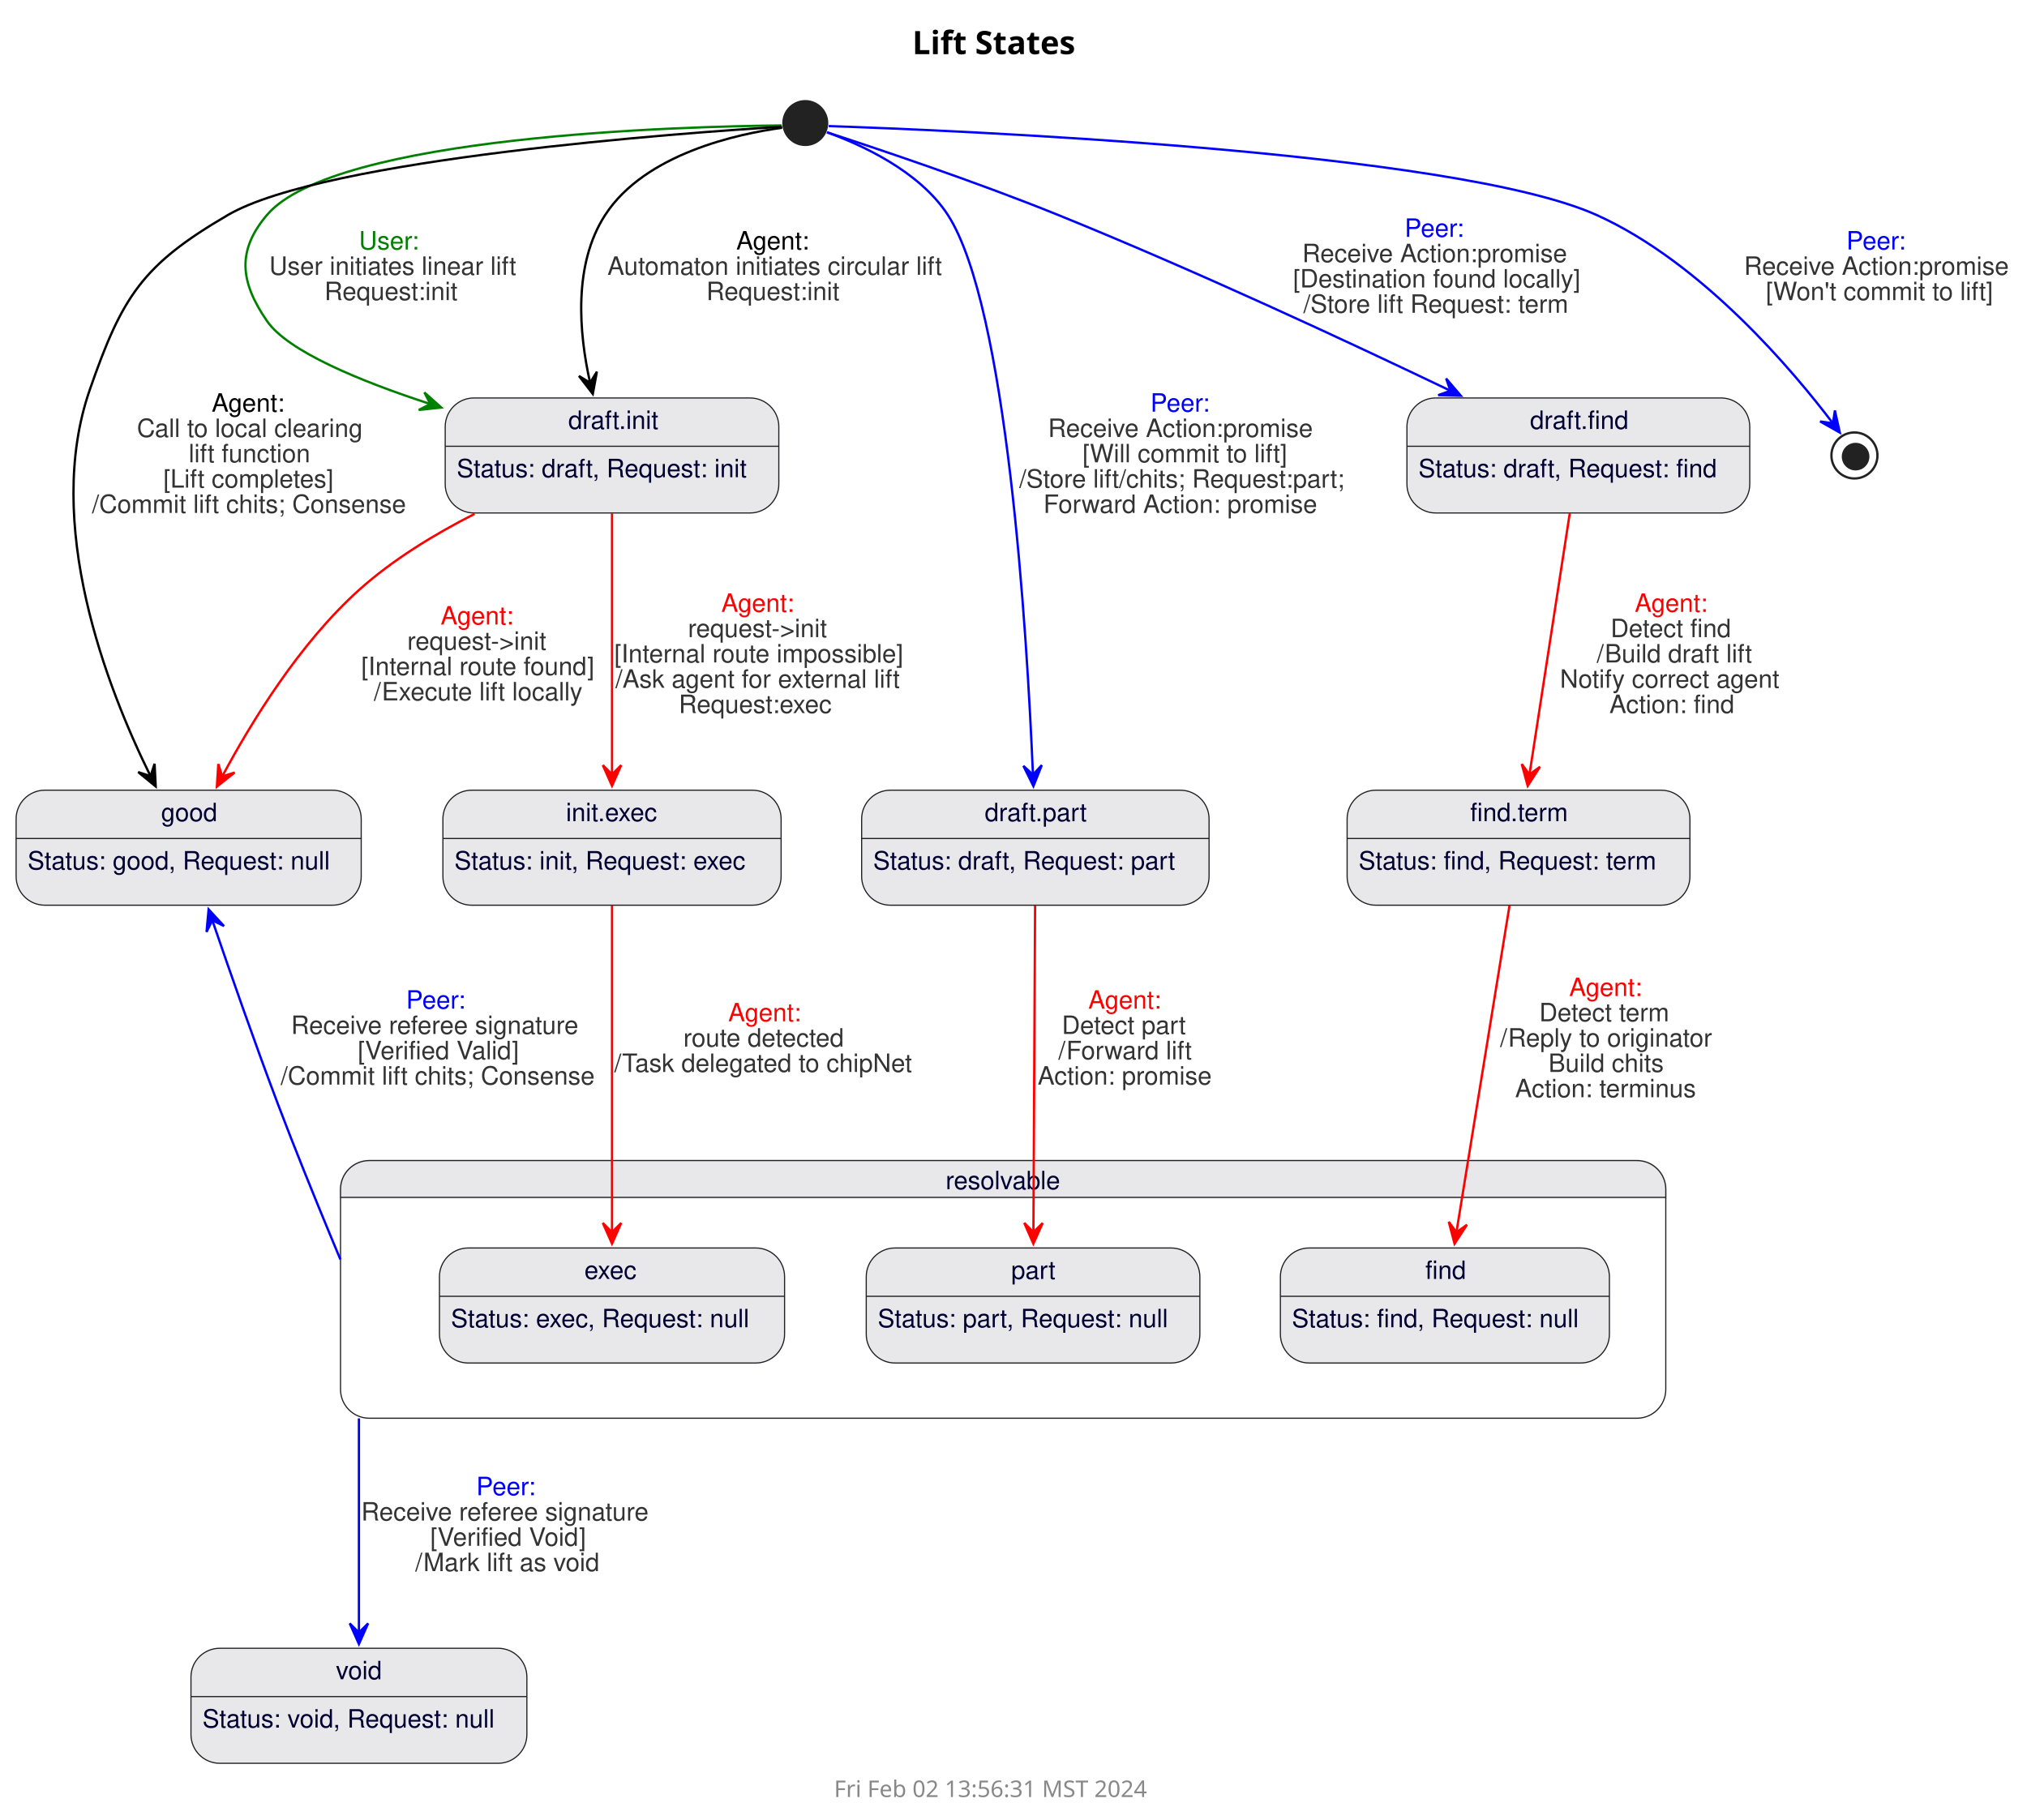
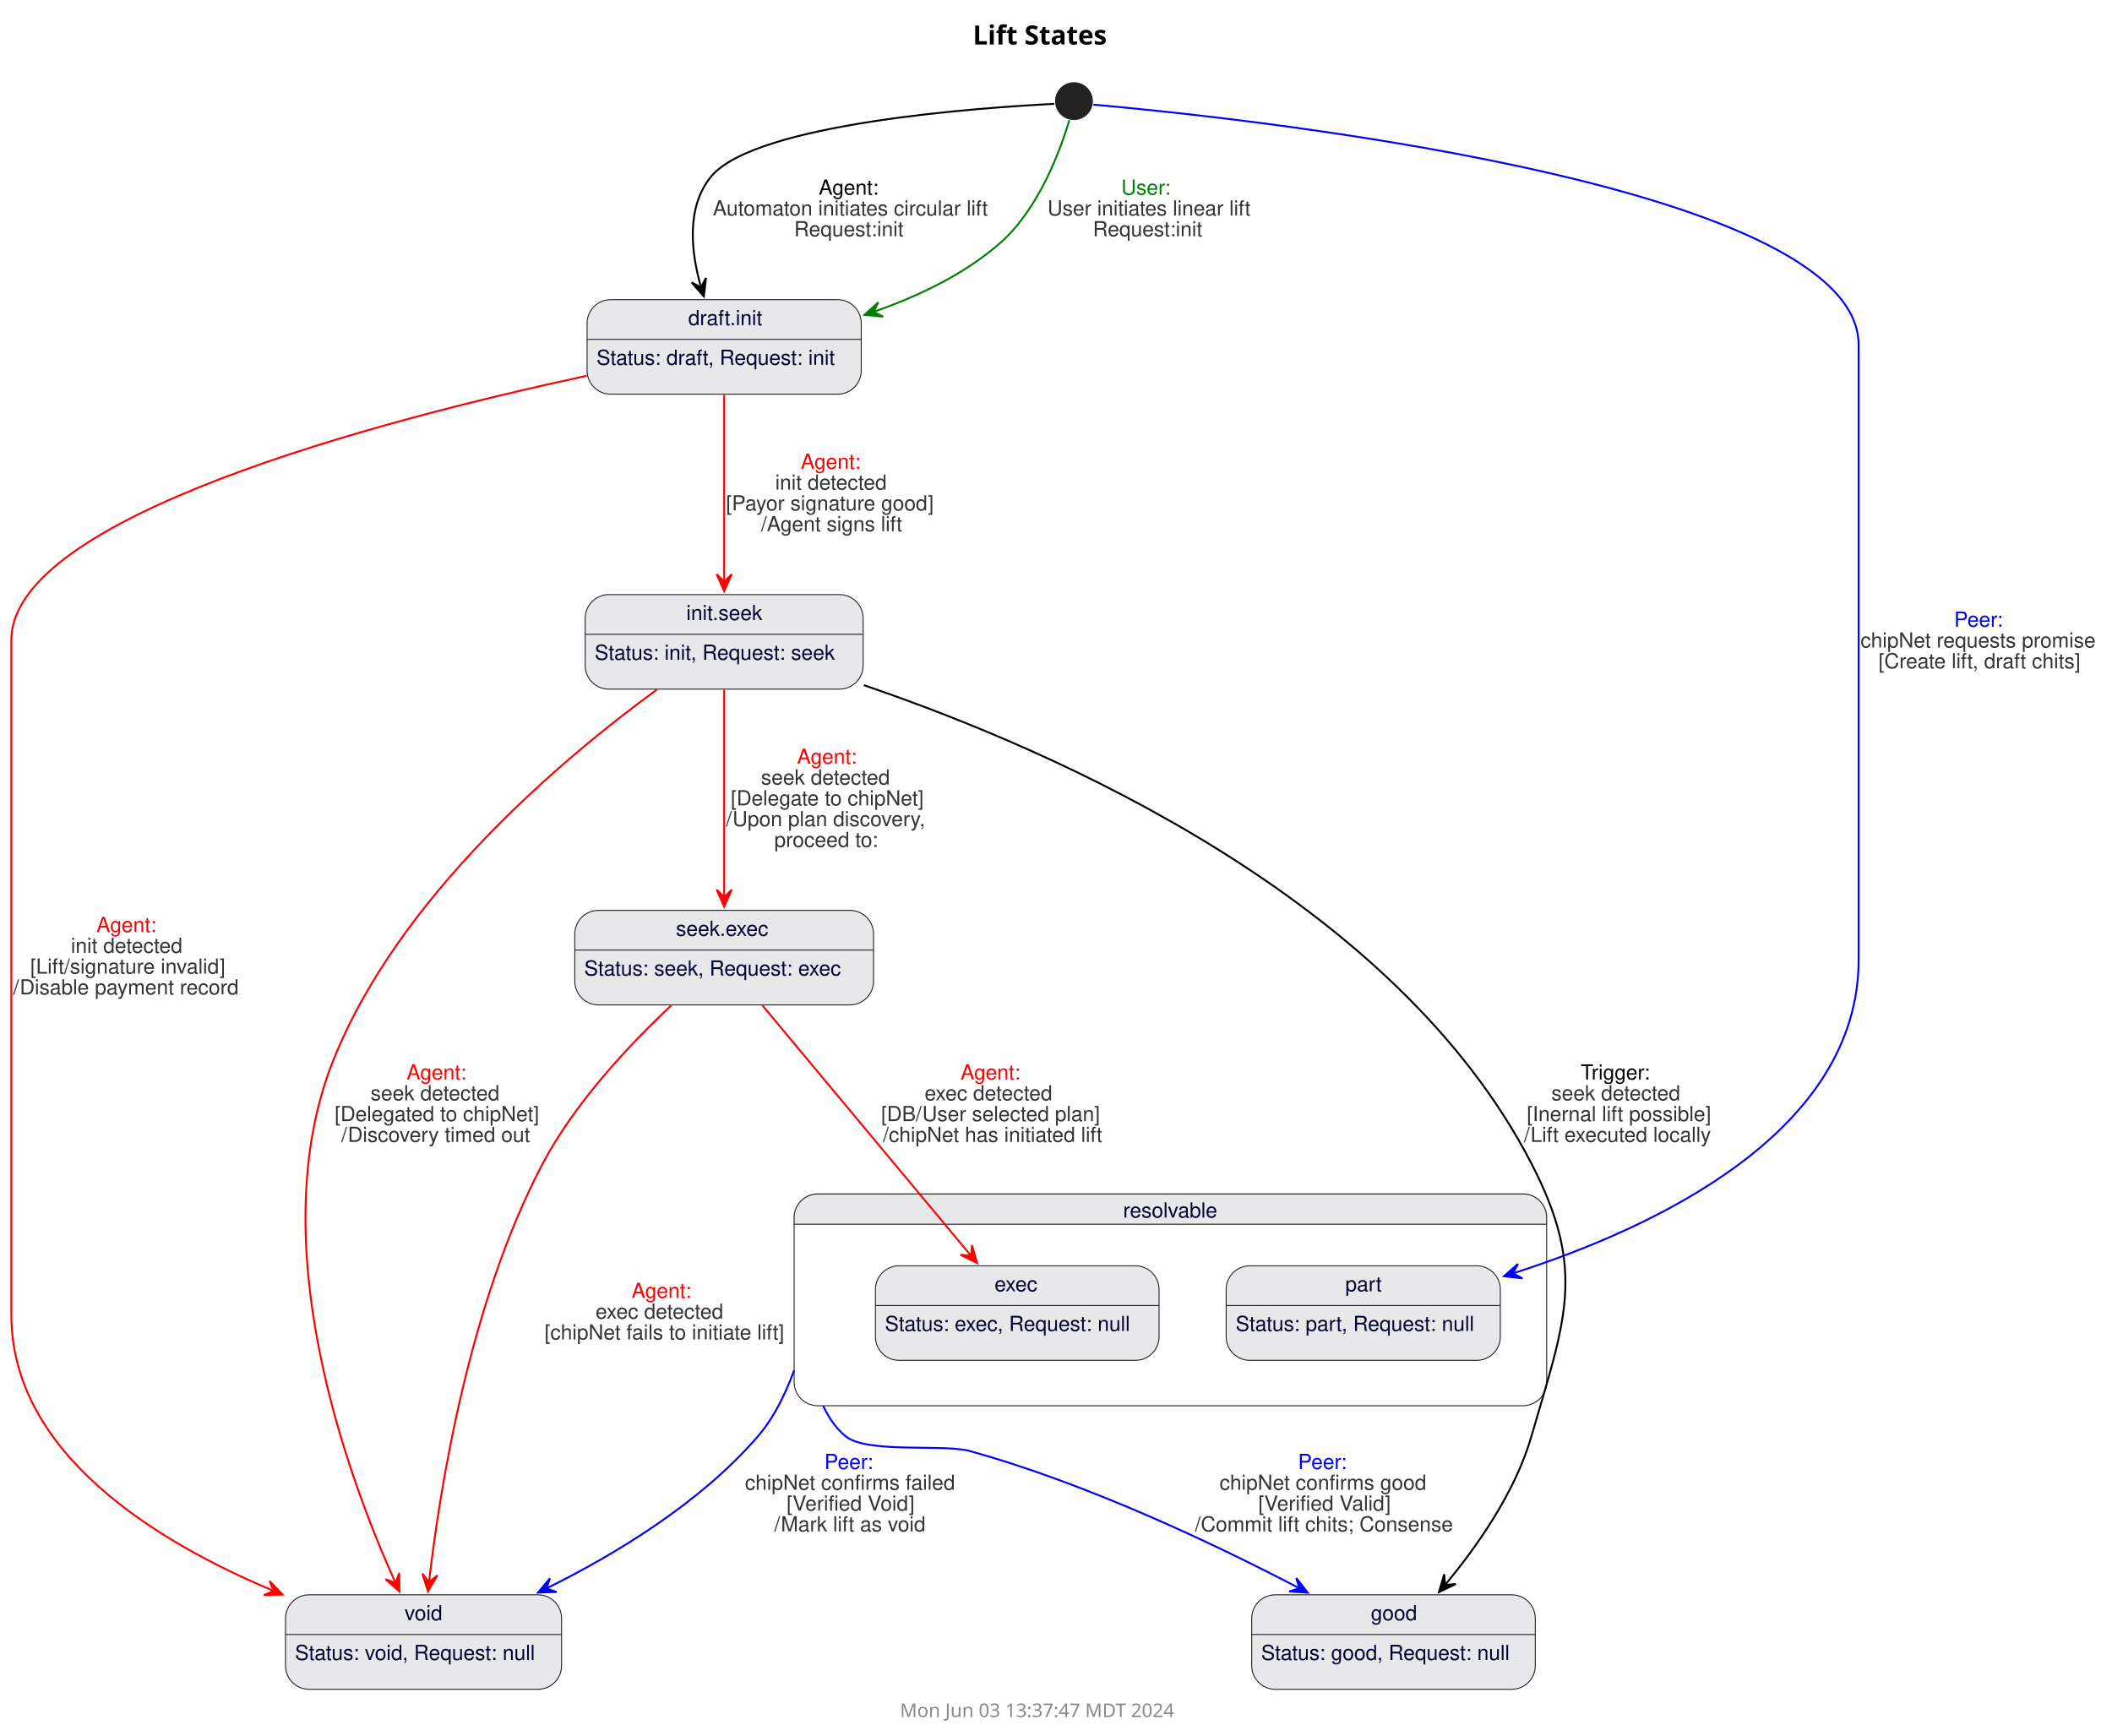
- <svg xmlns="http://www.w3.org/2000/svg" contentStyleType="text/css" height="791px" preserveAspectRatio="none" style="width:881px;height:791px;background:#FFFFFF;" version="1.1" viewBox="0 0 881 791" width="881px" zoomAndPan="magnify">
+ <svg xmlns="http://www.w3.org/2000/svg" contentStyleType="text/css" height="918px" preserveAspectRatio="none" style="width:1117px;height:918px;background:#FFFFFF;" version="1.1" viewBox="0 0 1117 918" width="1117px" zoomAndPan="magnify">
  <defs />
  <g>
-     <text fill="#000000" font-family="sans-serif" font-size="14" font-weight="bold" lengthAdjust="spacing" textLength="74" x="396.5" y="23.535">Lift States</text>
+     <text fill="#000000" font-family="sans-serif" font-size="14" font-weight="bold" lengthAdjust="spacing" textLength="74" x="514.5" y="23.535">Lift States</text>
    <g id="cluster_resolvable">
-       <path d="M160.5,504.488 L711.5,504.488 A12.5,12.5 0 0 1 724,516.988 L724,520.488 L148,520.488 L148,516.988 A12.5,12.5 0 0 1 160.5,504.488 " fill="#E8E8EA" style="stroke:#E8E8EA;stroke-width:1.0;" />
-       <rect fill="none" height="112" rx="12.5" ry="12.5" style="stroke:#202024;stroke-width:0.5;" width="576" x="148" y="504.488" />
-       <line style="stroke:#202024;stroke-width:0.5;" x1="148" x2="724" y1="520.488" y2="520.488" />
-       <text fill="#000033" font-family="Helvetica" font-size="11" lengthAdjust="spacing" textLength="50" x="411" y="516.958">resolvable</text>
+       <path d="M432.5,631.488 L805.5,631.488 A12.5,12.5 0 0 1 818,643.988 L818,647.488 L420,647.488 L420,643.988 A12.5,12.5 0 0 1 432.5,631.488 " fill="#E8E8EA" style="stroke:#E8E8EA;stroke-width:1.0;" />
+       <rect fill="none" height="112" rx="12.5" ry="12.5" style="stroke:#202024;stroke-width:0.5;" width="398" x="420" y="631.488" />
+       <line style="stroke:#202024;stroke-width:0.5;" x1="420" x2="818" y1="647.488" y2="647.488" />
+       <text fill="#000033" font-family="Helvetica" font-size="11" lengthAdjust="spacing" textLength="50" x="594" y="643.958">resolvable</text>
    </g>
    <g id="resolvable.exec">
-       <rect fill="#E8E8EA" height="50" rx="12.5" ry="12.5" style="stroke:#202024;stroke-width:0.5;" width="150" x="191" y="542.488" />
-       <line style="stroke:#202024;stroke-width:0.5;" x1="191" x2="341" y1="563.488" y2="563.488" />
-       <text fill="#000033" font-family="Helvetica" font-size="11" lengthAdjust="spacing" textLength="24" x="254" y="555.958">exec</text>
-       <text fill="#000033" font-family="Helvetica" font-size="11" lengthAdjust="spacing" textLength="130" x="196" y="576.958">Status: exec, Request: null</text>
+       <rect fill="#E8E8EA" height="50" rx="12.5" ry="12.5" style="stroke:#202024;stroke-width:0.5;" width="150" x="463" y="669.488" />
+       <line style="stroke:#202024;stroke-width:0.5;" x1="463" x2="613" y1="690.488" y2="690.488" />
+       <text fill="#000033" font-family="Helvetica" font-size="11" lengthAdjust="spacing" textLength="24" x="526" y="682.958">exec</text>
+       <text fill="#000033" font-family="Helvetica" font-size="11" lengthAdjust="spacing" textLength="130" x="468" y="703.958">Status: exec, Request: null</text>
    </g>
    <g id="resolvable.part">
-       <rect fill="#E8E8EA" height="50" rx="12.5" ry="12.5" style="stroke:#202024;stroke-width:0.5;" width="145" x="376.5" y="542.488" />
-       <line style="stroke:#202024;stroke-width:0.5;" x1="376.5" x2="521.5" y1="563.488" y2="563.488" />
-       <text fill="#000033" font-family="Helvetica" font-size="11" lengthAdjust="spacing" textLength="19" x="439.5" y="555.958">part</text>
-       <text fill="#000033" font-family="Helvetica" font-size="11" lengthAdjust="spacing" textLength="125" x="381.5" y="576.958">Status: part, Request: null</text>
-     </g>
-     <g id="resolvable.find">
-       <rect fill="#E8E8EA" height="50" rx="12.5" ry="12.5" style="stroke:#202024;stroke-width:0.5;" width="143" x="556.5" y="542.488" />
-       <line style="stroke:#202024;stroke-width:0.5;" x1="556.5" x2="699.5" y1="563.488" y2="563.488" />
-       <text fill="#000033" font-family="Helvetica" font-size="11" lengthAdjust="spacing" textLength="17" x="619.5" y="555.958">find</text>
-       <text fill="#000033" font-family="Helvetica" font-size="11" lengthAdjust="spacing" textLength="123" x="561.5" y="576.958">Status: find, Request: null</text>
+       <rect fill="#E8E8EA" height="50" rx="12.5" ry="12.5" style="stroke:#202024;stroke-width:0.5;" width="145" x="648.5" y="669.488" />
+       <line style="stroke:#202024;stroke-width:0.5;" x1="648.5" x2="793.5" y1="690.488" y2="690.488" />
+       <text fill="#000033" font-family="Helvetica" font-size="11" lengthAdjust="spacing" textLength="19" x="711.5" y="682.958">part</text>
+       <text fill="#000033" font-family="Helvetica" font-size="11" lengthAdjust="spacing" textLength="125" x="653.5" y="703.958">Status: part, Request: null</text>
    </g>
    <g id="draftInit">
-       <rect fill="#E8E8EA" height="50" rx="12.5" ry="12.5" style="stroke:#202024;stroke-width:0.5;" width="145" x="193.5" y="172.988" />
-       <line style="stroke:#202024;stroke-width:0.5;" x1="193.5" x2="338.5" y1="193.988" y2="193.988" />
-       <text fill="#000033" font-family="Helvetica" font-size="11" lengthAdjust="spacing" textLength="38" x="247" y="186.458">draft.init</text>
-       <text fill="#000033" font-family="Helvetica" font-size="11" lengthAdjust="spacing" textLength="125" x="198.5" y="207.458">Status: draft, Request: init</text>
+       <rect fill="#E8E8EA" height="50" rx="12.5" ry="12.5" style="stroke:#202024;stroke-width:0.5;" width="145" x="310.5" y="158.488" />
+       <line style="stroke:#202024;stroke-width:0.5;" x1="310.5" x2="455.5" y1="179.488" y2="179.488" />
+       <text fill="#000033" font-family="Helvetica" font-size="11" lengthAdjust="spacing" textLength="38" x="364" y="171.958">draft.init</text>
+       <text fill="#000033" font-family="Helvetica" font-size="11" lengthAdjust="spacing" textLength="125" x="315.5" y="192.958">Status: draft, Request: init</text>
    </g>
-     <g id="initExec">
-       <rect fill="#E8E8EA" height="50" rx="12.5" ry="12.5" style="stroke:#202024;stroke-width:0.5;" width="147" x="192.5" y="343.488" />
-       <line style="stroke:#202024;stroke-width:0.5;" x1="192.5" x2="339.5" y1="364.488" y2="364.488" />
-       <text fill="#000033" font-family="Helvetica" font-size="11" lengthAdjust="spacing" textLength="40" x="246" y="356.959">init.exec</text>
-       <text fill="#000033" font-family="Helvetica" font-size="11" lengthAdjust="spacing" textLength="127" x="197.5" y="377.959">Status: init, Request: exec</text>
+     <g id="initSeek">
+       <rect fill="#E8E8EA" height="50" rx="12.5" ry="12.5" style="stroke:#202024;stroke-width:0.5;" width="147" x="309.5" y="314.488" />
+       <line style="stroke:#202024;stroke-width:0.5;" x1="309.5" x2="456.5" y1="335.488" y2="335.488" />
+       <text fill="#000033" font-family="Helvetica" font-size="11" lengthAdjust="spacing" textLength="40" x="363" y="327.959">init.seek</text>
+       <text fill="#000033" font-family="Helvetica" font-size="11" lengthAdjust="spacing" textLength="127" x="314.5" y="348.959">Status: init, Request: seek</text>
    </g>
-     <g id="draftPart">
-       <rect fill="#E8E8EA" height="50" rx="12.5" ry="12.5" style="stroke:#202024;stroke-width:0.5;" width="151" x="374.5" y="343.488" />
-       <line style="stroke:#202024;stroke-width:0.5;" x1="374.5" x2="525.5" y1="364.488" y2="364.488" />
-       <text fill="#000033" font-family="Helvetica" font-size="11" lengthAdjust="spacing" textLength="44" x="428" y="356.959">draft.part</text>
-       <text fill="#000033" font-family="Helvetica" font-size="11" lengthAdjust="spacing" textLength="131" x="379.5" y="377.959">Status: draft, Request: part</text>
-     </g>
-     <g id="draftFind">
-       <rect fill="#E8E8EA" height="50" rx="12.5" ry="12.5" style="stroke:#202024;stroke-width:0.5;" width="149" x="611.5" y="172.988" />
-       <line style="stroke:#202024;stroke-width:0.5;" x1="611.5" x2="760.5" y1="193.988" y2="193.988" />
-       <text fill="#000033" font-family="Helvetica" font-size="11" lengthAdjust="spacing" textLength="42" x="665" y="186.458">draft.find</text>
-       <text fill="#000033" font-family="Helvetica" font-size="11" lengthAdjust="spacing" textLength="129" x="616.5" y="207.458">Status: draft, Request: find</text>
-     </g>
-     <g id="findTerm">
-       <rect fill="#E8E8EA" height="50" rx="12.5" ry="12.5" style="stroke:#202024;stroke-width:0.5;" width="149" x="585.5" y="343.488" />
-       <line style="stroke:#202024;stroke-width:0.5;" x1="585.5" x2="734.5" y1="364.488" y2="364.488" />
-       <text fill="#000033" font-family="Helvetica" font-size="11" lengthAdjust="spacing" textLength="42" x="639" y="356.959">find.term</text>
-       <text fill="#000033" font-family="Helvetica" font-size="11" lengthAdjust="spacing" textLength="129" x="590.5" y="377.959">Status: find, Request: term</text>
+     <g id="seekExec">
+       <rect fill="#E8E8EA" height="50" rx="12.5" ry="12.5" style="stroke:#202024;stroke-width:0.5;" width="158" x="304" y="481.488" />
+       <line style="stroke:#202024;stroke-width:0.5;" x1="304" x2="462" y1="502.488" y2="502.488" />
+       <text fill="#000033" font-family="Helvetica" font-size="11" lengthAdjust="spacing" textLength="51" x="357.5" y="494.959">seek.exec</text>
+       <text fill="#000033" font-family="Helvetica" font-size="11" lengthAdjust="spacing" textLength="138" x="309" y="515.958">Status: seek, Request: exec</text>
    </g>
    <g id="good">
-       <rect fill="#E8E8EA" height="50" rx="12.5" ry="12.5" style="stroke:#202024;stroke-width:0.5;" width="150" x="7" y="343.488" />
-       <line style="stroke:#202024;stroke-width:0.5;" x1="7" x2="157" y1="364.488" y2="364.488" />
-       <text fill="#000033" font-family="Helvetica" font-size="11" lengthAdjust="spacing" textLength="24" x="70" y="356.959">good</text>
-       <text fill="#000033" font-family="Helvetica" font-size="11" lengthAdjust="spacing" textLength="130" x="12" y="377.959">Status: good, Request: null</text>
+       <rect fill="#E8E8EA" height="50" rx="12.5" ry="12.5" style="stroke:#202024;stroke-width:0.5;" width="150" x="662" y="843.488" />
+       <line style="stroke:#202024;stroke-width:0.5;" x1="662" x2="812" y1="864.488" y2="864.488" />
+       <text fill="#000033" font-family="Helvetica" font-size="11" lengthAdjust="spacing" textLength="24" x="725" y="856.958">good</text>
+       <text fill="#000033" font-family="Helvetica" font-size="11" lengthAdjust="spacing" textLength="130" x="667" y="877.958">Status: good, Request: null</text>
    </g>
    <g id="void">
-       <rect fill="#E8E8EA" height="50" rx="12.5" ry="12.5" style="stroke:#202024;stroke-width:0.5;" width="146" x="83" y="716.488" />
-       <line style="stroke:#202024;stroke-width:0.5;" x1="83" x2="229" y1="737.488" y2="737.488" />
-       <text fill="#000033" font-family="Helvetica" font-size="11" lengthAdjust="spacing" textLength="20" x="146" y="729.958">void</text>
-       <text fill="#000033" font-family="Helvetica" font-size="11" lengthAdjust="spacing" textLength="126" x="88" y="750.958">Status: void, Request: null</text>
+       <rect fill="#E8E8EA" height="50" rx="12.5" ry="12.5" style="stroke:#202024;stroke-width:0.5;" width="146" x="151" y="843.488" />
+       <line style="stroke:#202024;stroke-width:0.5;" x1="151" x2="297" y1="864.488" y2="864.488" />
+       <text fill="#000033" font-family="Helvetica" font-size="11" lengthAdjust="spacing" textLength="20" x="214" y="856.958">void</text>
+       <text fill="#000033" font-family="Helvetica" font-size="11" lengthAdjust="spacing" textLength="126" x="156" y="877.958">Status: void, Request: null</text>
    </g>
-     <ellipse cx="350" cy="53.488" fill="#222222" rx="10" ry="10" style="stroke:none;stroke-width:1.0;" />
-     <ellipse cx="806" cy="197.988" fill="none" rx="10" ry="10" style="stroke:#222222;stroke-width:1.0;" />
-     <ellipse cx="806.5" cy="198.488" fill="#222222" rx="6" ry="6" style="stroke:none;stroke-width:1.0;" />
+     <ellipse cx="568" cy="53.488" fill="#222222" rx="10" ry="10" style="stroke:none;stroke-width:1.0;" />
    <g id="link_*start_draftInit">
-       <path d="M339.72,54.528 C298.43,54.928 145.42,58.768 116,93.488 C102.79,109.088 104.42,122.638 116,139.488 C125.04,152.628 155.94,165.508 187.37,175.738 " fill="none" id="*start-to-draftInit" style="stroke:#008000;stroke-width:1.0;" />
-       <polygon fill="#008000" points="191.8,177.148,184.455,170.587,187.04,175.619,182.008,178.203,191.8,177.148" style="stroke:#008000;stroke-width:1.0;" />
-       <text fill="#008000" font-family="Helvetica" font-size="11" lengthAdjust="spacing" textLength="27" x="156" y="108.459">User:</text>
-       <text fill="#333333" font-family="Helvetica" font-size="11" lengthAdjust="spacing" textLength="105" x="117" y="119.459">User initiates linear lift</text>
-       <text fill="#333333" font-family="Helvetica" font-size="11" lengthAdjust="spacing" textLength="57" x="141" y="130.458">Request:init</text>
+       <path d="M565.55,63.568 C560.94,79.018 549.53,110.488 529,128.488 C509.99,145.158 485.37,156.858 461.78,164.998 " fill="none" id="*start-to-draftInit" style="stroke:#008000;stroke-width:1.0;" />
+       <polygon fill="#008000" points="457.25,166.508,467.051,167.475,461.996,164.936,464.535,159.881,457.25,166.508" style="stroke:#008000;stroke-width:1.0;" />
+       <text fill="#008000" font-family="Helvetica" font-size="11" lengthAdjust="spacing" textLength="27" x="593" y="102.959">User:</text>
+       <text fill="#333333" font-family="Helvetica" font-size="11" lengthAdjust="spacing" textLength="105" x="554" y="113.959">User initiates linear lift</text>
+       <text fill="#333333" font-family="Helvetica" font-size="11" lengthAdjust="spacing" textLength="57" x="578" y="124.959">Request:init</text>
    </g>
    <g id="link_*start_draftInit">
-       <path d="M339.94,55.538 C321,58.128 280.37,66.678 263,93.488 C249.13,114.908 251.56,144.408 256.49,166.438 " fill="none" id="*start-to-draftInit-1" style="stroke:#000000;stroke-width:1.0;" />
-       <polygon fill="#000000" points="257.65,171.248,259.428,161.561,256.478,166.388,251.651,163.437,257.65,171.248" style="stroke:#000000;stroke-width:1.0;" />
-       <text fill="#000000" font-family="Helvetica" font-size="11" lengthAdjust="spacing" textLength="31" x="320" y="108.459">Agent:</text>
-       <text fill="#333333" font-family="Helvetica" font-size="11" lengthAdjust="spacing" textLength="143" x="264" y="119.459">Automaton initiates circular lift</text>
-       <text fill="#333333" font-family="Helvetica" font-size="11" lengthAdjust="spacing" textLength="57" x="307" y="130.458">Request:init</text>
+       <path d="M557.62,54.938 C521.07,56.758 399.35,64.908 376,93.488 C362.87,109.558 365.39,133.158 370.78,152.018 " fill="none" id="*start-to-draftInit-1" style="stroke:#000000;stroke-width:1.0;" />
+       <polygon fill="#000000" points="372.25,156.768,373.394,146.986,370.764,151.994,365.755,149.364,372.25,156.768" style="stroke:#000000;stroke-width:1.0;" />
+       <text fill="#000000" font-family="Helvetica" font-size="11" lengthAdjust="spacing" textLength="31" x="433" y="102.959">Agent:</text>
+       <text fill="#333333" font-family="Helvetica" font-size="11" lengthAdjust="spacing" textLength="143" x="377" y="113.959">Automaton initiates circular lift</text>
+       <text fill="#333333" font-family="Helvetica" font-size="11" lengthAdjust="spacing" textLength="57" x="420" y="124.959">Request:init</text>
    </g>
-     <g id="link_draftInit_good">
-       <path d="M206.28,223.378 C188.9,232.198 170.66,243.308 156,256.488 C130.33,279.568 109.46,313.398 96.51,337.638 " fill="none" id="draftInit-to-good" style="stroke:#FF0000;stroke-width:1.0;" />
-       <polygon fill="#FF0000" points="94.26,341.938,101.974,335.814,96.576,337.507,94.883,332.109,94.26,341.938" style="stroke:#FF0000;stroke-width:1.0;" />
-       <text fill="#FF0000" font-family="Helvetica" font-size="11" lengthAdjust="spacing" textLength="31" x="191.5" y="271.459">Agent:</text>
-       <text fill="#333333" font-family="Helvetica" font-size="11" lengthAdjust="spacing" textLength="60" x="177" y="282.459">request-&gt;init</text>
-       <text fill="#333333" font-family="Helvetica" font-size="11" lengthAdjust="spacing" textLength="100" x="157" y="293.459">[Internal route found]</text>
-       <text fill="#333333" font-family="Helvetica" font-size="11" lengthAdjust="spacing" textLength="89" x="162.5" y="304.459">/Execute lift locally</text>
+     <g id="link_draftInit_void">
+       <path d="M310.31,198.748 C200.76,222.348 6,273.438 6,338.488 C6,338.488 6,338.488 6,695.488 C6,768.578 82.46,815.418 144.82,841.468 " fill="none" id="draftInit-to-void" style="stroke:#FF0000;stroke-width:1.0;" />
+       <polygon fill="#FF0000" points="149.4,843.358,142.593,836.24,144.774,841.46,139.555,843.641,149.4,843.358" style="stroke:#FF0000;stroke-width:1.0;" />
+       <text fill="#FF0000" font-family="Helvetica" font-size="11" lengthAdjust="spacing" textLength="31" x="51" y="492.959">Agent:</text>
+       <text fill="#333333" font-family="Helvetica" font-size="11" lengthAdjust="spacing" textLength="58" x="37.5" y="503.959">init detected</text>
+       <text fill="#333333" font-family="Helvetica" font-size="11" lengthAdjust="spacing" textLength="101" x="16" y="514.958">[Lift/signature invalid]</text>
+       <text fill="#333333" font-family="Helvetica" font-size="11" lengthAdjust="spacing" textLength="119" x="7" y="525.958">/Disable payment record</text>
    </g>
-     <g id="link_draftInit_initExec">
-       <path d="M266,223.128 C266,253.078 266,304.158 266,336.838 " fill="none" id="draftInit-to-initExec" style="stroke:#FF0000;stroke-width:1.0;" />
-       <polygon fill="#FF0000" points="266,341.608,270,332.608,266,336.608,262,332.608,266,341.608" style="stroke:#FF0000;stroke-width:1.0;" />
-       <text fill="#FF0000" font-family="Helvetica" font-size="11" lengthAdjust="spacing" textLength="31" x="313.5" y="265.959">Agent:</text>
-       <text fill="#333333" font-family="Helvetica" font-size="11" lengthAdjust="spacing" textLength="60" x="299" y="276.959">request-&gt;init</text>
-       <text fill="#333333" font-family="Helvetica" font-size="11" lengthAdjust="spacing" textLength="124" x="267" y="287.959">[Internal route impossible]</text>
-       <text fill="#333333" font-family="Helvetica" font-size="11" lengthAdjust="spacing" textLength="123" x="267.5" y="298.959">/Ask agent for external lift</text>
-       <text fill="#333333" font-family="Helvetica" font-size="11" lengthAdjust="spacing" textLength="68" x="295" y="309.959">Request:exec</text>
+     <g id="link_draftInit_initSeek">
+       <path d="M383,208.888 C383,235.698 383,278.798 383,307.858 " fill="none" id="draftInit-to-initSeek" style="stroke:#FF0000;stroke-width:1.0;" />
+       <polygon fill="#FF0000" points="383,312.688,387,303.688,383,307.688,379,303.688,383,312.688" style="stroke:#FF0000;stroke-width:1.0;" />
+       <text fill="#FF0000" font-family="Helvetica" font-size="11" lengthAdjust="spacing" textLength="31" x="423.5" y="247.958">Agent:</text>
+       <text fill="#333333" font-family="Helvetica" font-size="11" lengthAdjust="spacing" textLength="58" x="410" y="258.959">init detected</text>
+       <text fill="#333333" font-family="Helvetica" font-size="11" lengthAdjust="spacing" textLength="110" x="384" y="269.959">[Payor signature good]</text>
+       <text fill="#333333" font-family="Helvetica" font-size="11" lengthAdjust="spacing" textLength="73" x="402.5" y="280.959">/Agent signs lift</text>
    </g>
-     <g id="link_initExec_exec">
-       <path d="M266,393.648 C266,429.538 266,496.908 266,536.098 " fill="none" id="initExec-to-exec" style="stroke:#FF0000;stroke-width:1.0;" />
-       <polygon fill="#FF0000" points="266,540.618,270,531.618,266,535.618,262,531.618,266,540.618" style="stroke:#FF0000;stroke-width:1.0;" />
-       <text fill="#FF0000" font-family="Helvetica" font-size="11" lengthAdjust="spacing" textLength="31" x="316.5" y="443.959">Agent:</text>
-       <text fill="#333333" font-family="Helvetica" font-size="11" lengthAdjust="spacing" textLength="70" x="297" y="454.959">route detected</text>
-       <text fill="#333333" font-family="Helvetica" font-size="11" lengthAdjust="spacing" textLength="130" x="267" y="465.959">/Task delegated to chipNet</text>
+     <g id="link_initSeek_seekExec">
+       <path d="M383,364.838 C383,393.958 383,442.758 383,474.528 " fill="none" id="initSeek-to-seekExec" style="stroke:#FF0000;stroke-width:1.0;" />
+       <polygon fill="#FF0000" points="383,479.528,387,470.528,383,474.528,379,470.528,383,479.528" style="stroke:#FF0000;stroke-width:1.0;" />
+       <text fill="#FF0000" font-family="Helvetica" font-size="11" lengthAdjust="spacing" textLength="31" x="421.5" y="403.959">Agent:</text>
+       <text fill="#333333" font-family="Helvetica" font-size="11" lengthAdjust="spacing" textLength="69" x="402.5" y="414.959">seek detected</text>
+       <text fill="#333333" font-family="Helvetica" font-size="11" lengthAdjust="spacing" textLength="101" x="386.5" y="425.959">[Delegate to chipNet]</text>
+       <text fill="#333333" font-family="Helvetica" font-size="11" lengthAdjust="spacing" textLength="106" x="384" y="436.959">/Upon plan discovery,</text>
+       <text fill="#333333" font-family="Helvetica" font-size="11" lengthAdjust="spacing" textLength="55" x="409.5" y="447.959">proceed to:</text>
    </g>
-     <g id="link_*start_*end">
-       <path d="M360.18,54.808 C410.42,56.498 631.96,65.478 694,93.488 C740.02,114.268 779.63,161.528 796.84,184.278 " fill="none" id="*start-to-*end" style="stroke:#0000FF;stroke-width:1.0;" />
-       <polygon fill="#0000FF" points="799.64,188.038,797.5,178.425,796.665,184.019,791.07,183.184,799.64,188.038" style="stroke:#0000FF;stroke-width:1.0;" />
-       <text fill="#0000FF" font-family="Helvetica" font-size="11" lengthAdjust="spacing" textLength="26" x="802.5" y="108.459">Peer:</text>
-       <text fill="#333333" font-family="Helvetica" font-size="11" lengthAdjust="spacing" textLength="115" x="758" y="119.459">Receive Action:promise</text>
-       <text fill="#333333" font-family="Helvetica" font-size="11" lengthAdjust="spacing" textLength="96" x="767.5" y="130.458">[Won't commit to lift]</text>
+     <g id="link_initSeek_void">
+       <path d="M347.47,364.688 C298.01,400.798 210.58,473.978 176,561.488 C138.15,657.268 183.8,781.008 209.2,837.258 " fill="none" id="initSeek-to-void" style="stroke:#FF0000;stroke-width:1.0;" />
+       <polygon fill="#FF0000" points="211.26,841.758,211.166,831.91,209.186,837.209,203.887,835.229,211.26,841.758" style="stroke:#FF0000;stroke-width:1.0;" />
+       <text fill="#FF0000" font-family="Helvetica" font-size="11" lengthAdjust="spacing" textLength="31" x="215" y="570.958">Agent:</text>
+       <text fill="#333333" font-family="Helvetica" font-size="11" lengthAdjust="spacing" textLength="69" x="196" y="581.958">seek detected</text>
+       <text fill="#333333" font-family="Helvetica" font-size="11" lengthAdjust="spacing" textLength="107" x="177" y="592.958">[Delegated to chipNet]</text>
+       <text fill="#333333" font-family="Helvetica" font-size="11" lengthAdjust="spacing" textLength="100" x="180.5" y="603.958">/Discovery timed out</text>
    </g>
-     <g id="link_*start_draftPart">
-       <path d="M359.4,57.508 C373.4,62.538 399.44,74.048 412,93.488 C437.7,133.268 446.35,274.388 448.97,337.088 " fill="none" id="*start-to-draftPart" style="stroke:#0000FF;stroke-width:1.0;" />
-       <polygon fill="#0000FF" points="449.16,341.748,452.797,332.596,448.96,336.752,444.803,332.915,449.16,341.748" style="stroke:#0000FF;stroke-width:1.0;" />
-       <text fill="#0000FF" font-family="Helvetica" font-size="11" lengthAdjust="spacing" textLength="26" x="500" y="178.958">Peer:</text>
-       <text fill="#333333" font-family="Helvetica" font-size="11" lengthAdjust="spacing" textLength="115" x="455.5" y="189.958">Receive Action:promise</text>
-       <text fill="#333333" font-family="Helvetica" font-size="11" lengthAdjust="spacing" textLength="85" x="470.5" y="200.958">[Will commit to lift]</text>
-       <text fill="#333333" font-family="Helvetica" font-size="11" lengthAdjust="spacing" textLength="140" x="443" y="211.958">/Store lift/chits; Request:part;</text>
-       <text fill="#333333" font-family="Helvetica" font-size="11" lengthAdjust="spacing" textLength="119" x="453.5" y="222.958">Forward Action: promise</text>
+     <g id="link_initSeek_good">
+       <path d="M456.86,362.388 C558.69,397.108 737.81,475.628 810,615.488 C839.35,672.358 827.75,697.998 810,759.488 C801.4,789.278 781.1,818.118 764.08,838.488 " fill="none" id="initSeek-to-good" style="stroke:#000000;stroke-width:1.0;" />
+       <polygon fill="#000000" points="761.04,842.068,769.917,837.802,764.279,838.259,763.822,832.62,761.04,842.068" style="stroke:#000000;stroke-width:1.0;" />
+       <text fill="#000000" font-family="Helvetica" font-size="11" lengthAdjust="spacing" textLength="38" x="836" y="570.958">Trigger:</text>
+       <text fill="#333333" font-family="Helvetica" font-size="11" lengthAdjust="spacing" textLength="69" x="820.5" y="581.958">seek detected</text>
+       <text fill="#333333" font-family="Helvetica" font-size="11" lengthAdjust="spacing" textLength="95" x="807.5" y="592.958">[Inernal lift possible]</text>
+       <text fill="#333333" font-family="Helvetica" font-size="11" lengthAdjust="spacing" textLength="98" x="806" y="603.958">/Lift executed locally</text>
    </g>
-     <g id="link_*start_draftFind">
-       <path d="M359.52,57.548 C378.73,63.788 423.38,78.648 460,93.488 C519.07,117.428 585.2,148.188 630.58,169.938 " fill="none" id="*start-to-draftFind" style="stroke:#0000FF;stroke-width:1.0;" />
-       <polygon fill="#0000FF" points="634.93,172.028,628.534,164.539,630.419,169.873,625.085,171.757,634.93,172.028" style="stroke:#0000FF;stroke-width:1.0;" />
-       <text fill="#0000FF" font-family="Helvetica" font-size="11" lengthAdjust="spacing" textLength="26" x="610.5" y="102.959">Peer:</text>
-       <text fill="#333333" font-family="Helvetica" font-size="11" lengthAdjust="spacing" textLength="115" x="566" y="113.959">Receive Action:promise</text>
-       <text fill="#333333" font-family="Helvetica" font-size="11" lengthAdjust="spacing" textLength="123" x="562" y="124.959">[Destination found locally]</text>
-       <text fill="#333333" font-family="Helvetica" font-size="11" lengthAdjust="spacing" textLength="114" x="566.5" y="135.958">/Store lift Request: term</text>
+     <g id="link_seekExec_exec">
+       <path d="M403.26,531.808 C431.69,565.918 483.34,627.898 513.77,664.408 " fill="none" id="seekExec-to-exec" style="stroke:#FF0000;stroke-width:1.0;" />
+       <polygon fill="#FF0000" points="516.76,668.008,514.075,658.533,513.561,664.166,507.927,663.652,516.76,668.008" style="stroke:#FF0000;stroke-width:1.0;" />
+       <text fill="#FF0000" font-family="Helvetica" font-size="11" lengthAdjust="spacing" textLength="31" x="508" y="570.958">Agent:</text>
+       <text fill="#333333" font-family="Helvetica" font-size="11" lengthAdjust="spacing" textLength="69" x="489" y="581.958">exec detected</text>
+       <text fill="#333333" font-family="Helvetica" font-size="11" lengthAdjust="spacing" textLength="115" x="466" y="592.958">[DB/User selected plan]</text>
+       <text fill="#333333" font-family="Helvetica" font-size="11" lengthAdjust="spacing" textLength="113" x="467" y="603.958">/chipNet has initiated lift</text>
    </g>
-     <g id="link_draftFind_findTerm">
-       <path d="M682.27,223.128 C677.65,253.078 669.77,304.158 664.73,336.838 " fill="none" id="draftFind-to-findTerm" style="stroke:#FF0000;stroke-width:1.0;" />
-       <polygon fill="#FF0000" points="663.99,341.618,669.307,333.328,664.747,336.676,661.399,332.116,663.99,341.618" style="stroke:#FF0000;stroke-width:1.0;" />
-       <text fill="#FF0000" font-family="Helvetica" font-size="11" lengthAdjust="spacing" textLength="31" x="710.5" y="265.959">Agent:</text>
-       <text fill="#333333" font-family="Helvetica" font-size="11" lengthAdjust="spacing" textLength="52" x="700" y="276.959">Detect find</text>
-       <text fill="#333333" font-family="Helvetica" font-size="11" lengthAdjust="spacing" textLength="64" x="694" y="287.959">/Build draft lift</text>
-       <text fill="#333333" font-family="Helvetica" font-size="11" lengthAdjust="spacing" textLength="96" x="678" y="298.959">Notify correct agent</text>
-       <text fill="#333333" font-family="Helvetica" font-size="11" lengthAdjust="spacing" textLength="53" x="699.5" y="309.959">Action: find</text>
+     <g id="link_seekExec_void">
+       <path d="M354.97,531.818 C333.32,552.108 304.22,582.878 287,615.488 C248.11,689.148 232.54,787.698 226.89,836.878 " fill="none" id="seekExec-to-void" style="stroke:#FF0000;stroke-width:1.0;" />
+       <polygon fill="#FF0000" points="226.35,841.698,231.33,833.201,226.908,836.73,223.38,832.308,226.35,841.698" style="stroke:#FF0000;stroke-width:1.0;" />
+       <text fill="#FF0000" font-family="Helvetica" font-size="11" lengthAdjust="spacing" textLength="31" x="334" y="686.458">Agent:</text>
+       <text fill="#333333" font-family="Helvetica" font-size="11" lengthAdjust="spacing" textLength="69" x="315" y="697.458">exec detected</text>
+       <text fill="#333333" font-family="Helvetica" font-size="11" lengthAdjust="spacing" textLength="123" x="288" y="708.458">[chipNet fails to initiate lift]</text>
    </g>
-     <g id="link_findTerm_find">
-       <path d="M656.08,393.648 C650.25,429.538 639.3,496.908 632.94,536.098 " fill="none" id="findTerm-to-find" style="stroke:#FF0000;stroke-width:1.0;" />
-       <polygon fill="#FF0000" points="632.2,540.638,637.587,532.393,632.999,535.702,629.689,531.115,632.2,540.638" style="stroke:#FF0000;stroke-width:1.0;" />
-       <text fill="#FF0000" font-family="Helvetica" font-size="11" lengthAdjust="spacing" textLength="31" x="682" y="432.959">Agent:</text>
-       <text fill="#333333" font-family="Helvetica" font-size="11" lengthAdjust="spacing" textLength="57" x="669" y="443.959">Detect term</text>
-       <text fill="#333333" font-family="Helvetica" font-size="11" lengthAdjust="spacing" textLength="91" x="652" y="454.959">/Reply to originator</text>
-       <text fill="#333333" font-family="Helvetica" font-size="11" lengthAdjust="spacing" textLength="49" x="673" y="465.959">Build chits</text>
-       <text fill="#333333" font-family="Helvetica" font-size="11" lengthAdjust="spacing" textLength="78" x="658.5" y="476.959">Action: terminus</text>
+     <g id="link_*start_part">
+       <path d="M578.26,55.348 C642.17,60.968 983,95.028 983,182.488 C983,182.488 983,182.488 983,507.488 C983,598.278 877.1,648.808 799.95,673.568 " fill="none" id="*start-to-part" style="stroke:#0000FF;stroke-width:1.0;" />
+       <polygon fill="#0000FF" points="795.43,674.998,805.215,676.115,800.2,673.499,802.816,668.483,795.43,674.998" style="stroke:#0000FF;stroke-width:1.0;" />
+       <text fill="#0000FF" font-family="Helvetica" font-size="11" lengthAdjust="spacing" textLength="26" x="1033.5" y="331.459">Peer:</text>
+       <text fill="#333333" font-family="Helvetica" font-size="11" lengthAdjust="spacing" textLength="125" x="984" y="342.459">chipNet requests promise</text>
+       <text fill="#333333" font-family="Helvetica" font-size="11" lengthAdjust="spacing" textLength="106" x="993.5" y="353.459">[Create lift, draft chits]</text>
    </g>
-     <g id="link_draftPart_part">
-       <path d="M449.88,393.648 C449.7,429.538 449.35,496.908 449.15,536.098 " fill="none" id="draftPart-to-part" style="stroke:#FF0000;stroke-width:1.0;" />
-       <polygon fill="#FF0000" points="449.13,540.618,453.181,531.641,449.159,535.618,445.182,531.596,449.13,540.618" style="stroke:#FF0000;stroke-width:1.0;" />
-       <text fill="#FF0000" font-family="Helvetica" font-size="11" lengthAdjust="spacing" textLength="31" x="473" y="438.459">Agent:</text>
-       <text fill="#333333" font-family="Helvetica" font-size="11" lengthAdjust="spacing" textLength="54" x="461.5" y="449.459">Detect part</text>
-       <text fill="#333333" font-family="Helvetica" font-size="11" lengthAdjust="spacing" textLength="57" x="460" y="460.459">/Forward lift</text>
-       <text fill="#333333" font-family="Helvetica" font-size="11" lengthAdjust="spacing" textLength="75" x="451" y="471.459">Action: promise</text>
-     </g>
-     <g id="link_*start_good">
-       <path d="M339.85,55.078 C298.28,57.658 141.18,68.868 99,93.488 C61.83,115.178 53.11,128.828 39,169.488 C18.88,227.448 46.14,298.348 65.55,337.638 " fill="none" id="*start-to-good" style="stroke:#000000;stroke-width:1.0;" />
-       <polygon fill="#000000" points="67.67,341.848,67.185,332.011,65.417,337.385,60.044,335.616,67.67,341.848" style="stroke:#000000;stroke-width:1.0;" />
-       <text fill="#000000" font-family="Helvetica" font-size="11" lengthAdjust="spacing" textLength="31" x="92" y="178.958">Agent:</text>
-       <text fill="#333333" font-family="Helvetica" font-size="11" lengthAdjust="spacing" textLength="96" x="59.5" y="189.958">Call to local clearing</text>
-       <text fill="#333333" font-family="Helvetica" font-size="11" lengthAdjust="spacing" textLength="51" x="82" y="200.958">lift function</text>
-       <text fill="#333333" font-family="Helvetica" font-size="11" lengthAdjust="spacing" textLength="73" x="71" y="211.958">[Lift completes]</text>
-       <text fill="#333333" font-family="Helvetica" font-size="11" lengthAdjust="spacing" textLength="135" x="40" y="222.958">/Commit lift chits; Consense</text>
-     </g>
-     <g id="link_good_resolvable">
-       <path d="M92.25,399.938 C99.9,422.318 110.75,453.428 121,480.488 C128.08,499.178 136.512,519.941 143.326,536.382 C144.178,538.437 145.004,540.425 145.8,542.332 C146.197,543.286 146.587,544.22 146.969,545.132 C147.159,545.588 147.348,546.039 147.534,546.484 C147.627,546.707 147.72,546.928 147.812,547.148 C147.858,547.258 147.904,547.367 147.95,547.476 " fill="none" id="good-backto-resolvable" style="stroke:#0000FF;stroke-width:1.0;" />
-       <polygon fill="#0000FF" points="90.67,395.298,89.766,405.106,92.273,400.034,97.344,402.541,90.67,395.298" style="stroke:#0000FF;stroke-width:1.0;" />
-       <text fill="#0000FF" font-family="Helvetica" font-size="11" lengthAdjust="spacing" textLength="26" x="176.5" y="438.459">Peer:</text>
-       <text fill="#333333" font-family="Helvetica" font-size="11" lengthAdjust="spacing" textLength="126" x="126.5" y="449.459">Receive referee signature</text>
-       <text fill="#333333" font-family="Helvetica" font-size="11" lengthAdjust="spacing" textLength="68" x="155.5" y="460.459">[Verified Valid]</text>
-       <text fill="#333333" font-family="Helvetica" font-size="11" lengthAdjust="spacing" textLength="135" x="122" y="471.459">/Commit lift chits; Consense</text>
+     <g id="link_resolvable_good">
+       <path d="M435.422,743.604 C435.469,743.707 435.516,743.809 435.563,743.912 C435.658,744.116 435.755,744.32 435.852,744.524 C436.241,745.337 436.648,746.141 437.075,746.933 C437.928,748.517 438.858,750.053 439.87,751.527 C441.896,754.474 444.255,757.169 447,759.488 C458.29,769.018 498.76,763.548 513,767.488 C575.58,784.828 643.08,816.988 687.44,840.158 " fill="none" id="resolvable-to-good" style="stroke:#0000FF;stroke-width:1.0;" />
+       <polygon fill="#0000FF" points="691.66,842.378,685.566,834.641,687.238,840.045,681.833,841.717,691.66,842.378" style="stroke:#0000FF;stroke-width:1.0;" />
+       <text fill="#0000FF" font-family="Helvetica" font-size="11" lengthAdjust="spacing" textLength="26" x="686.5" y="776.958">Peer:</text>
+       <text fill="#333333" font-family="Helvetica" font-size="11" lengthAdjust="spacing" textLength="109" x="645" y="787.958">chipNet confirms good</text>
+       <text fill="#333333" font-family="Helvetica" font-size="11" lengthAdjust="spacing" textLength="68" x="665.5" y="798.958">[Verified Valid]</text>
+       <text fill="#333333" font-family="Helvetica" font-size="11" lengthAdjust="spacing" textLength="135" x="632" y="809.958">/Commit lift chits; Consense</text>
    </g>
    <g id="link_resolvable_void">
-       <path d="M156,616.558 C156,616.777 156,616.995 156,617.215 C156,618.968 156,620.746 156,622.547 C156,651.356 156,685.738 156,709.928 " fill="none" id="resolvable-to-void" style="stroke:#0000FF;stroke-width:1.0;" />
-       <polygon fill="#0000FF" points="156,714.668,160,705.668,156,709.668,152,705.668,156,714.668" style="stroke:#0000FF;stroke-width:1.0;" />
-       <text fill="#0000FF" font-family="Helvetica" font-size="11" lengthAdjust="spacing" textLength="26" x="207" y="649.958">Peer:</text>
-       <text fill="#333333" font-family="Helvetica" font-size="11" lengthAdjust="spacing" textLength="126" x="157" y="660.958">Receive referee signature</text>
-       <text fill="#333333" font-family="Helvetica" font-size="11" lengthAdjust="spacing" textLength="66" x="187" y="671.958">[Verified Void]</text>
-       <text fill="#333333" font-family="Helvetica" font-size="11" lengthAdjust="spacing" textLength="79" x="180.5" y="682.958">/Mark lift as void</text>
+       <path d="M419.945,724.871 C419.337,726.542 418.69,728.239 418.004,729.951 C416.631,733.374 415.097,736.853 413.392,740.285 C409.98,747.148 405.88,753.823 401,759.488 C370.55,794.838 325.55,822.088 288.55,840.358 " fill="none" id="resolvable-to-void" style="stroke:#0000FF;stroke-width:1.0;" />
+       <polygon fill="#0000FF" points="284.51,842.328,294.353,841.994,289.007,840.144,290.858,834.798,284.51,842.328" style="stroke:#0000FF;stroke-width:1.0;" />
+       <text fill="#0000FF" font-family="Helvetica" font-size="11" lengthAdjust="spacing" textLength="26" x="436" y="776.958">Peer:</text>
+       <text fill="#333333" font-family="Helvetica" font-size="11" lengthAdjust="spacing" textLength="110" x="394" y="787.958">chipNet confirms failed</text>
+       <text fill="#333333" font-family="Helvetica" font-size="11" lengthAdjust="spacing" textLength="66" x="416" y="798.958">[Verified Void]</text>
+       <text fill="#333333" font-family="Helvetica" font-size="11" lengthAdjust="spacing" textLength="79" x="409.5" y="809.958">/Mark lift as void</text>
    </g>
-     <text fill="#888888" font-family="sans-serif" font-size="10" lengthAdjust="spacing" textLength="142" x="362.5" y="781.156">Fri Feb 02 13:56:31 MST 2024</text>
+     <text fill="#888888" font-family="sans-serif" font-size="10" lengthAdjust="spacing" textLength="151" x="476" y="908.156">Mon Jun 03 13:37:47 MDT 2024</text>
  </g>
</svg>
